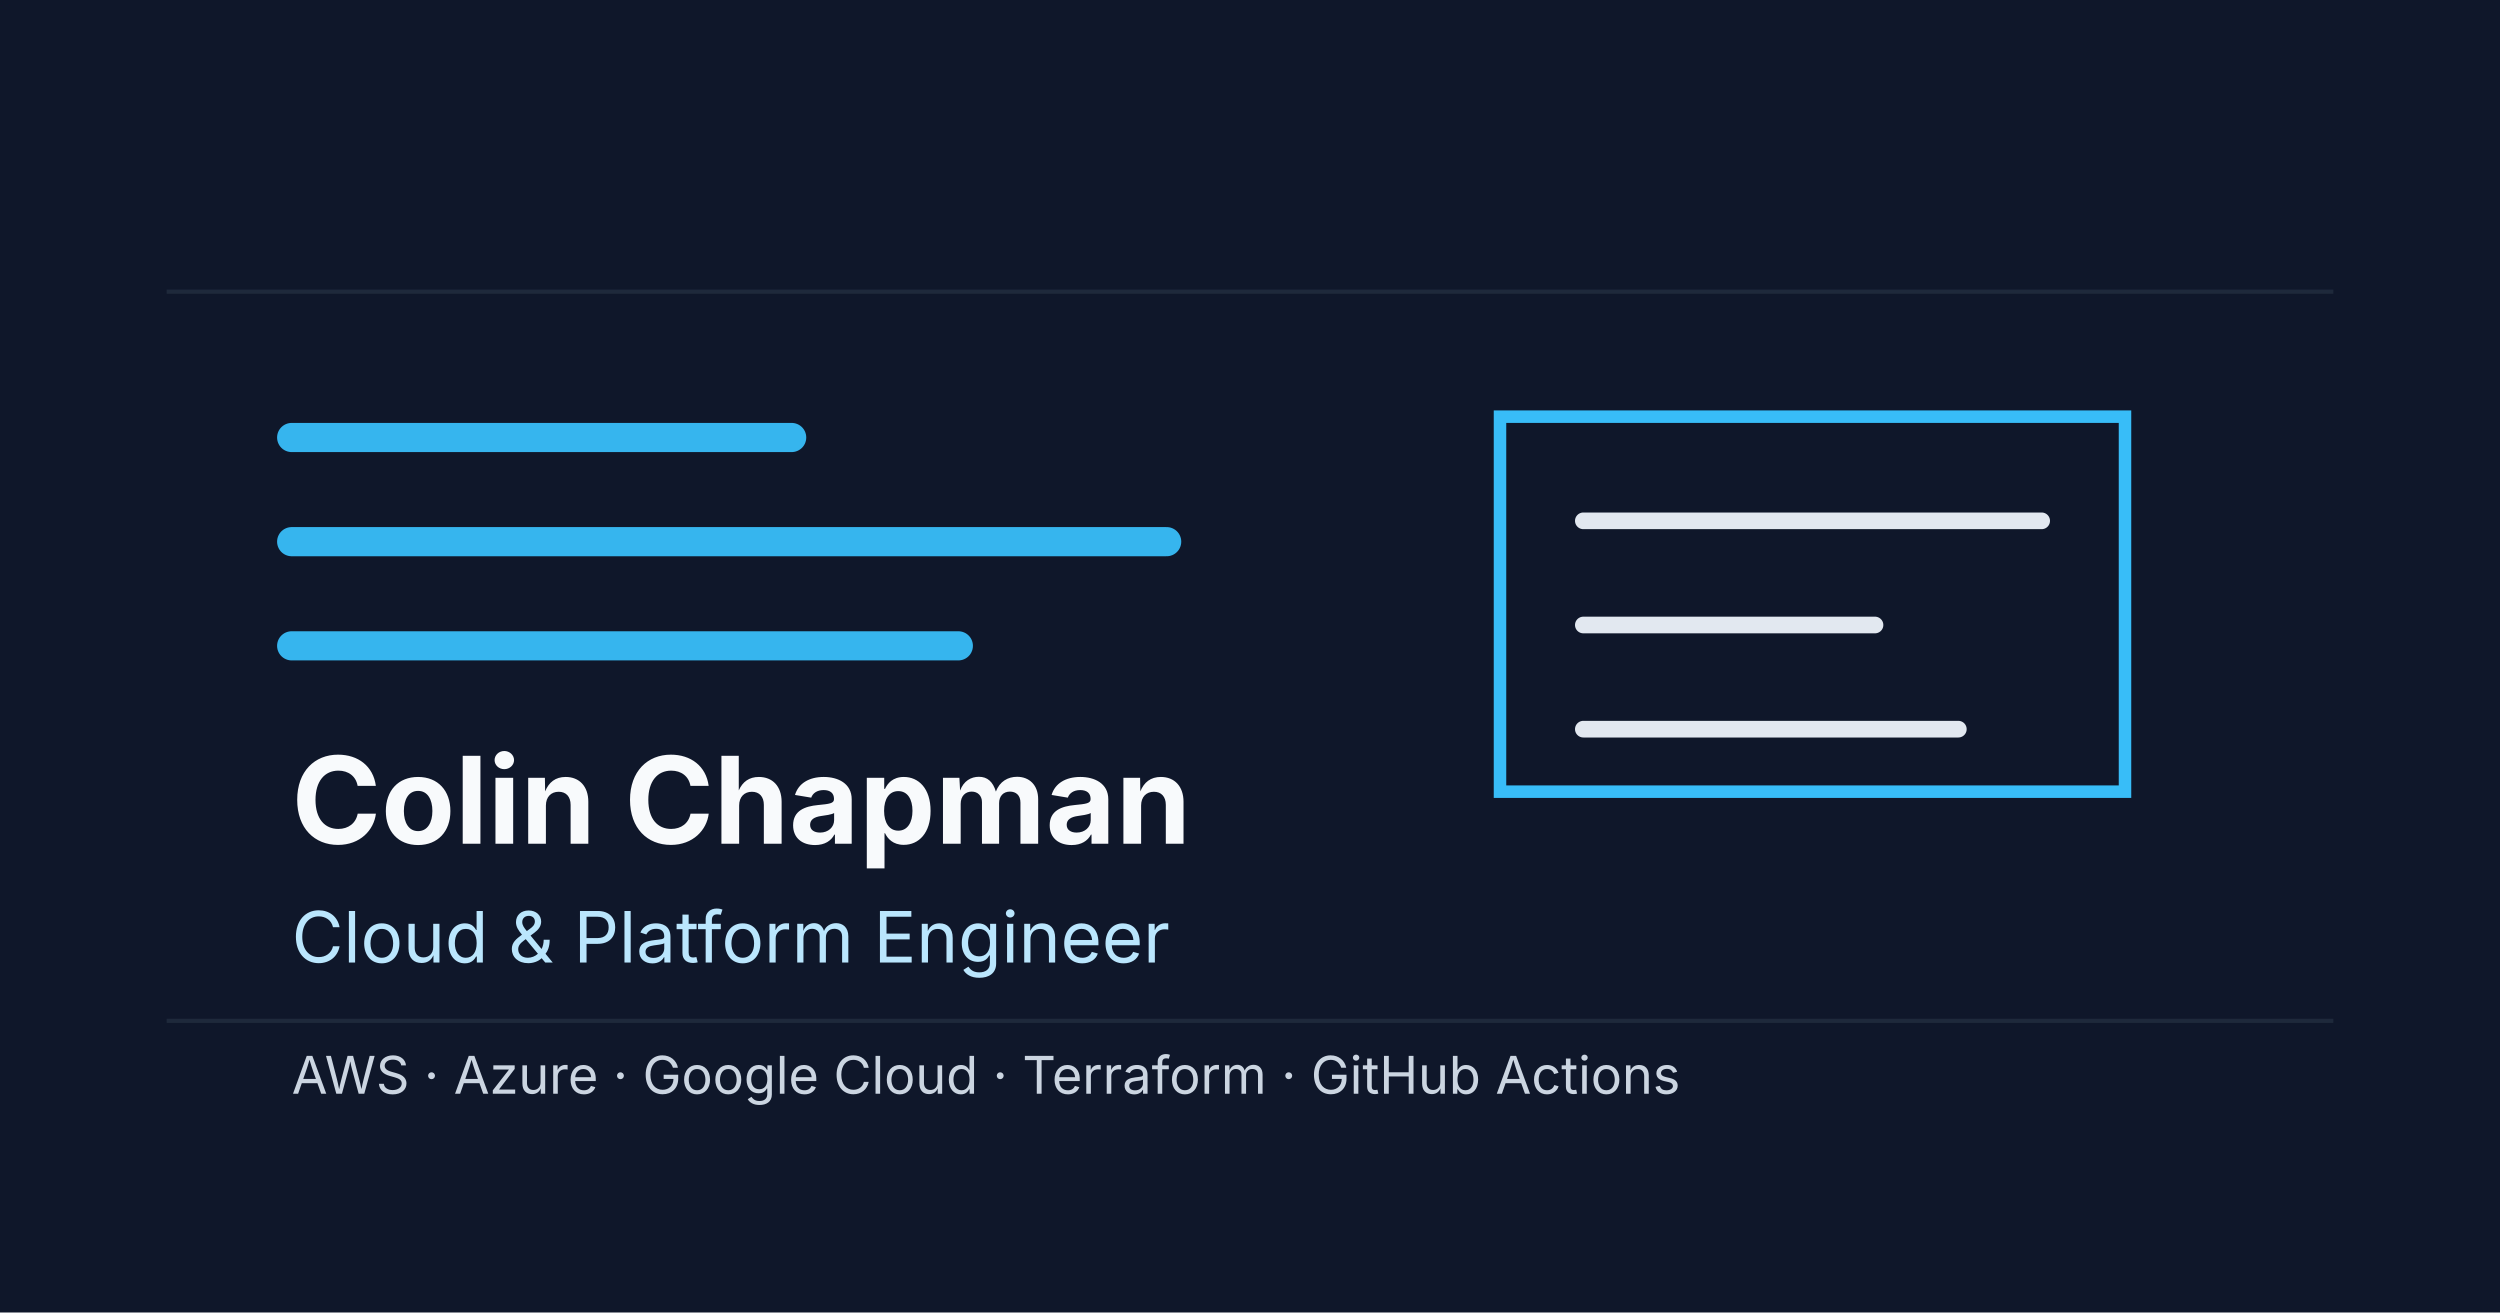
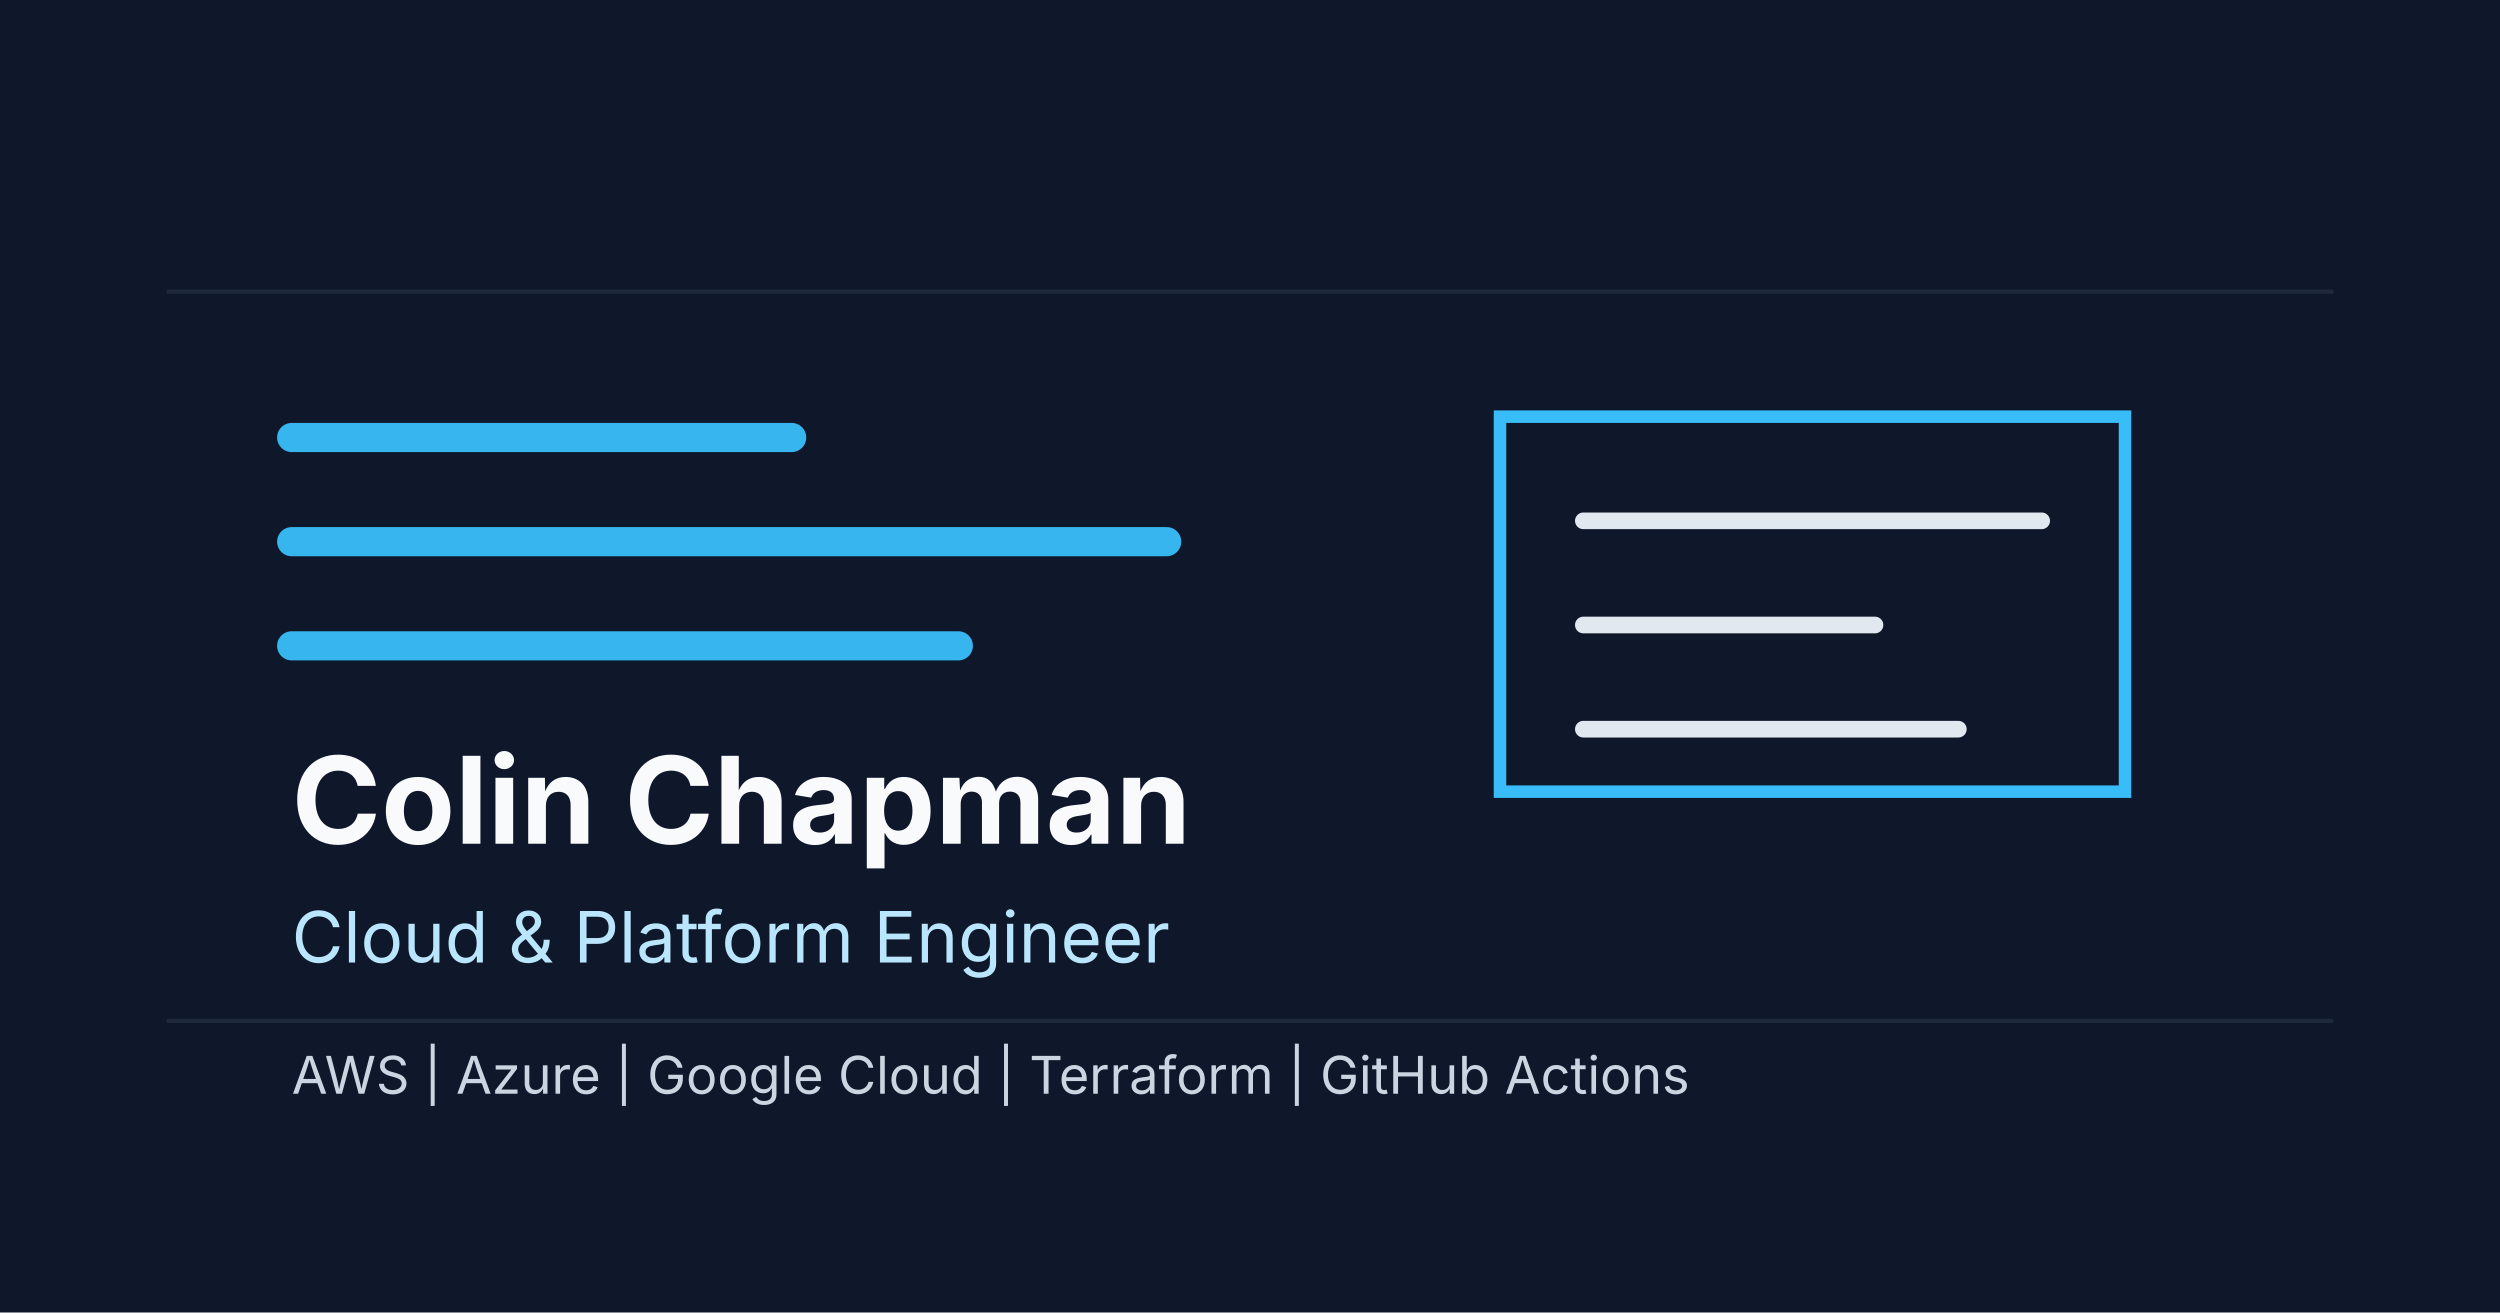
<svg xmlns="http://www.w3.org/2000/svg" width="1200" height="630" viewBox="0 0 1200 630" role="img" aria-labelledby="title desc">
  <rect width="1200" height="630" fill="#0f172a" />
  <path d="M80 140h1040M80 490h1040" stroke="#1e293b" stroke-width="2" />
  <path d="M140 210h240M140 260h420M140 310h320" stroke="#38bdf8" stroke-width="14" stroke-linecap="round" opacity=".95" />
  <path d="M720 200h300v180H720z" fill="none" stroke="#38bdf8" stroke-width="6" />
  <path d="M760 250h220M760 300h140M760 350h180" stroke="#e2e8f0" stroke-width="8" stroke-linecap="round" />
  <text x="140" y="405" fill="#f8fafc" font-family="Inter, Arial, sans-serif" font-size="58" font-weight="700">Colin Chapman</text>
  <text x="140" y="462" fill="#bae6fd" font-family="Inter, Arial, sans-serif" font-size="34">Cloud &amp; Platform Engineer</text>
-   <text x="140" y="525" fill="#cbd5e1" font-family="Inter, Arial, sans-serif" font-size="25">AWS · Azure · Google Cloud · Terraform · GitHub Actions</text>
+   <text x="140" y="525" fill="#cbd5e1" font-family="Inter, Arial, sans-serif" font-size="25">AWS | Azure | Google Cloud | Terraform | GitHub Actions</text>
</svg>
